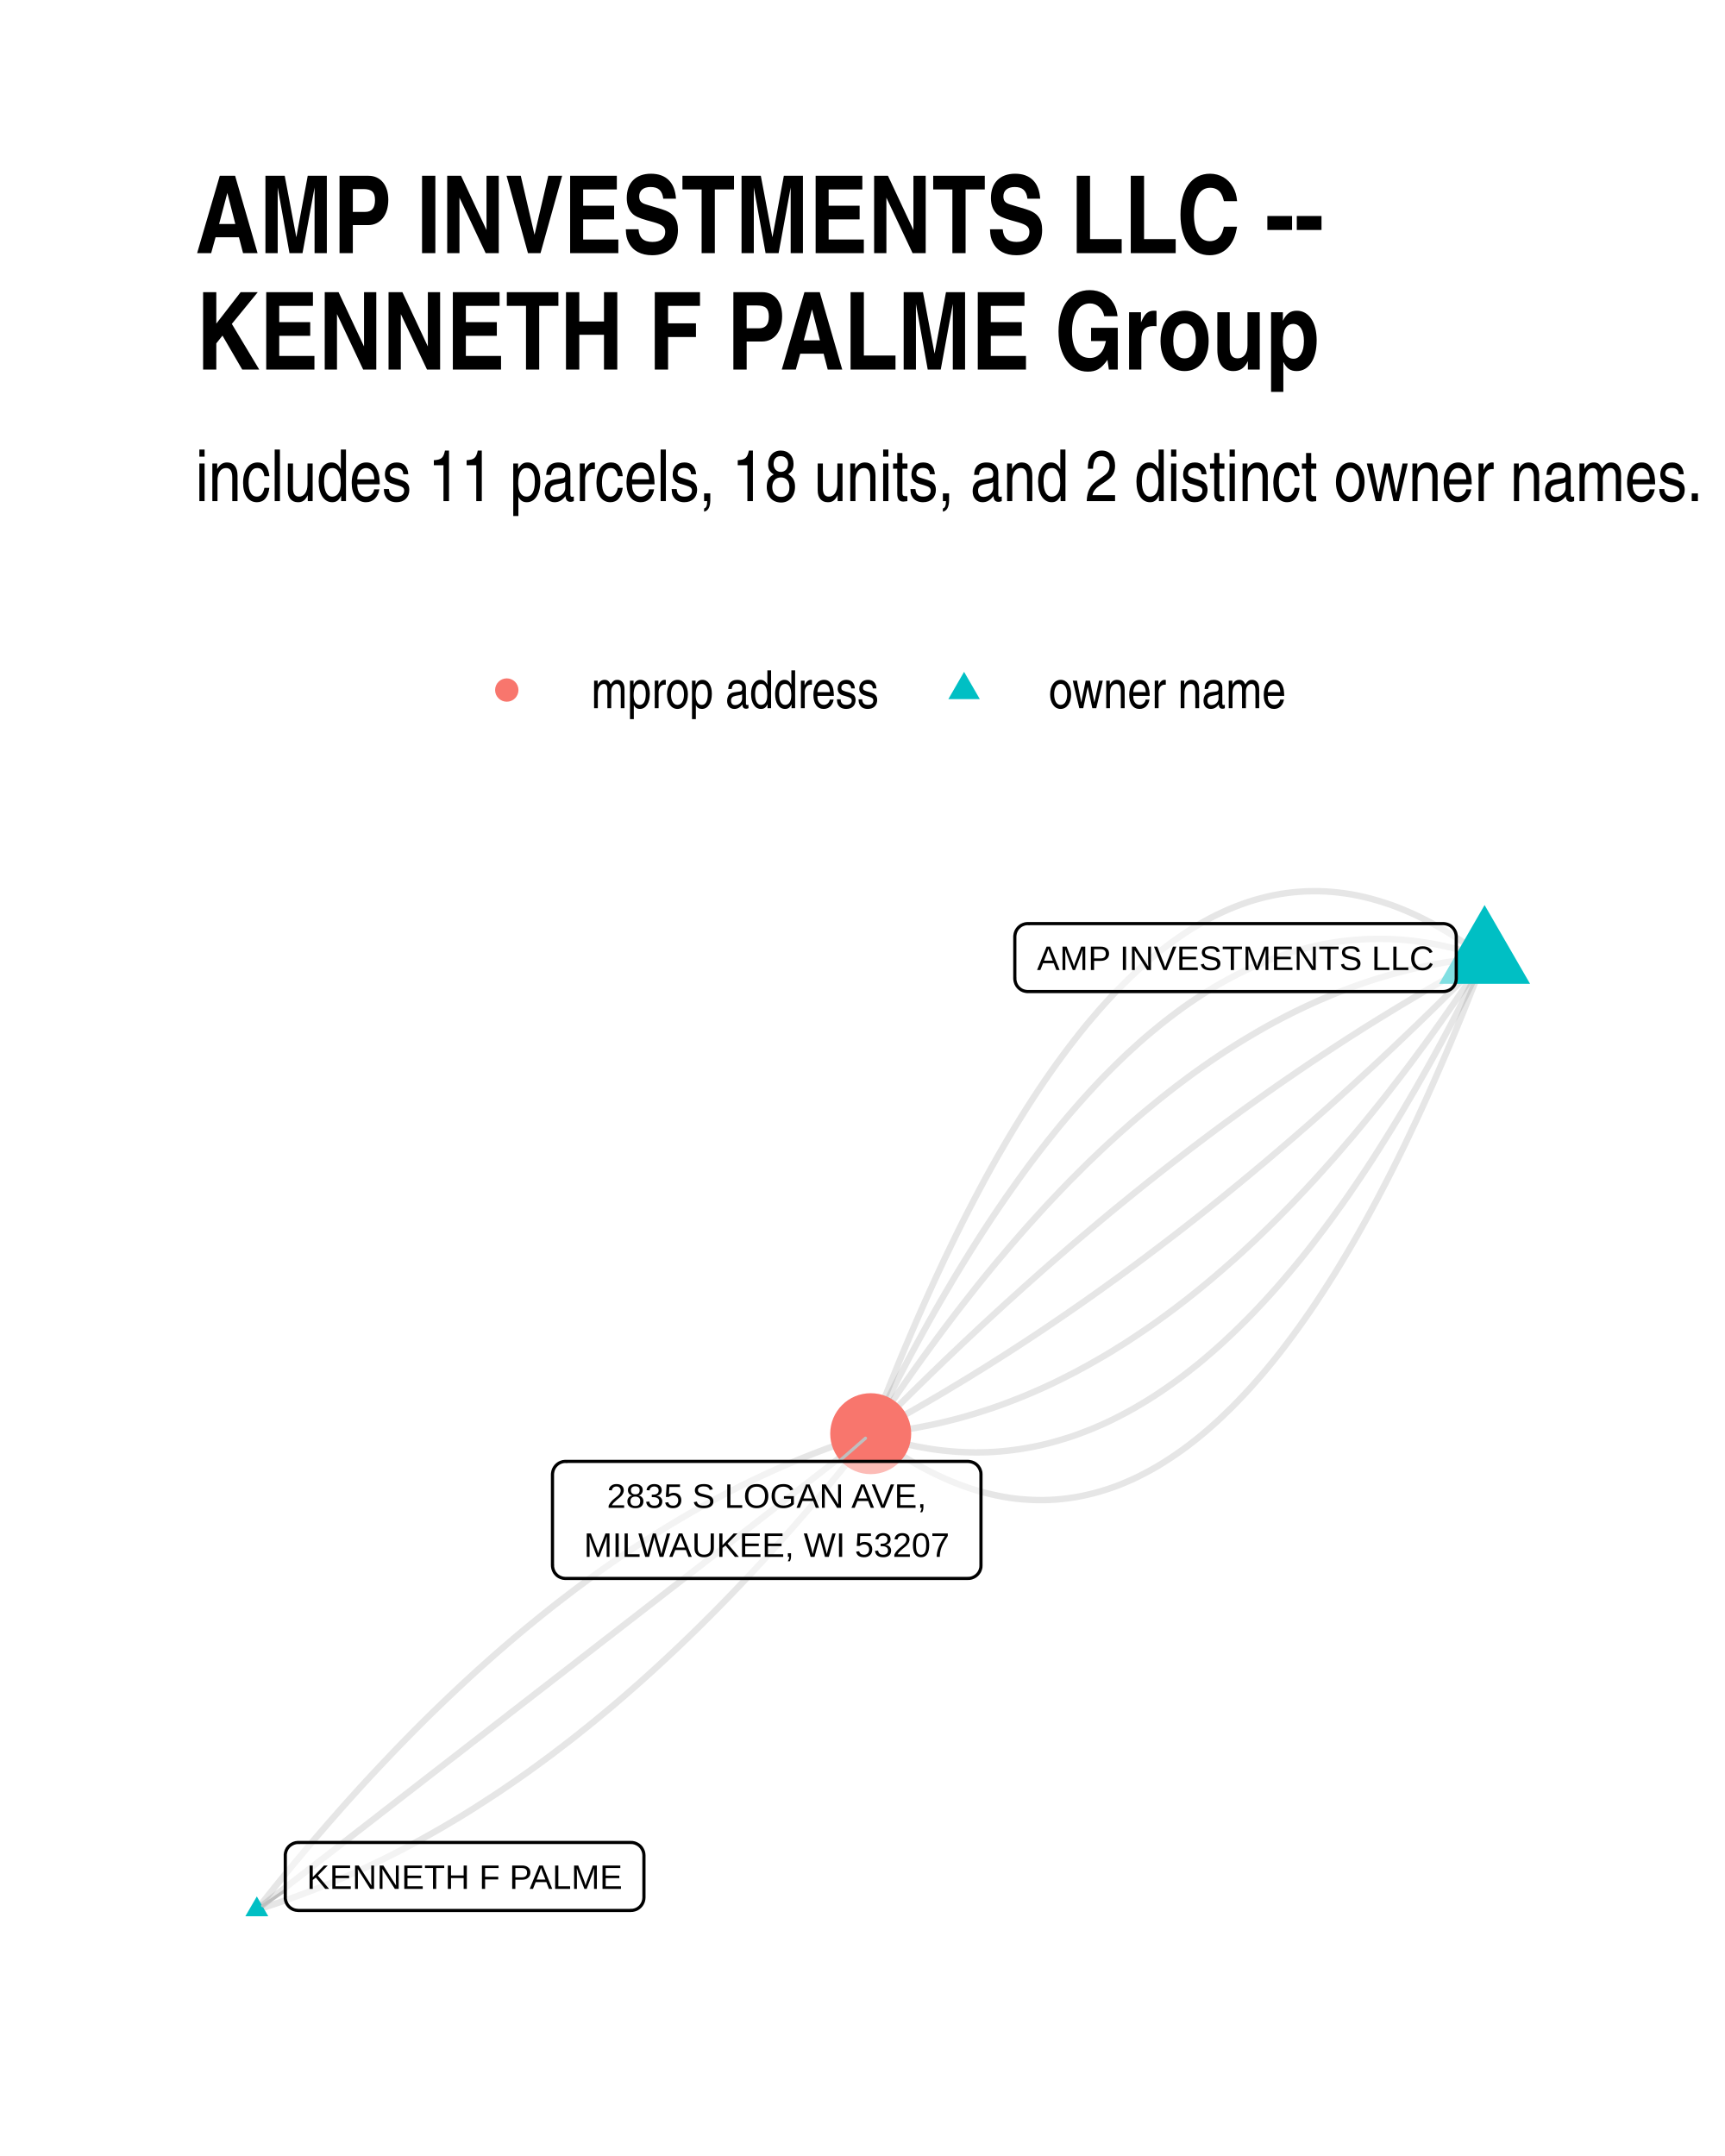
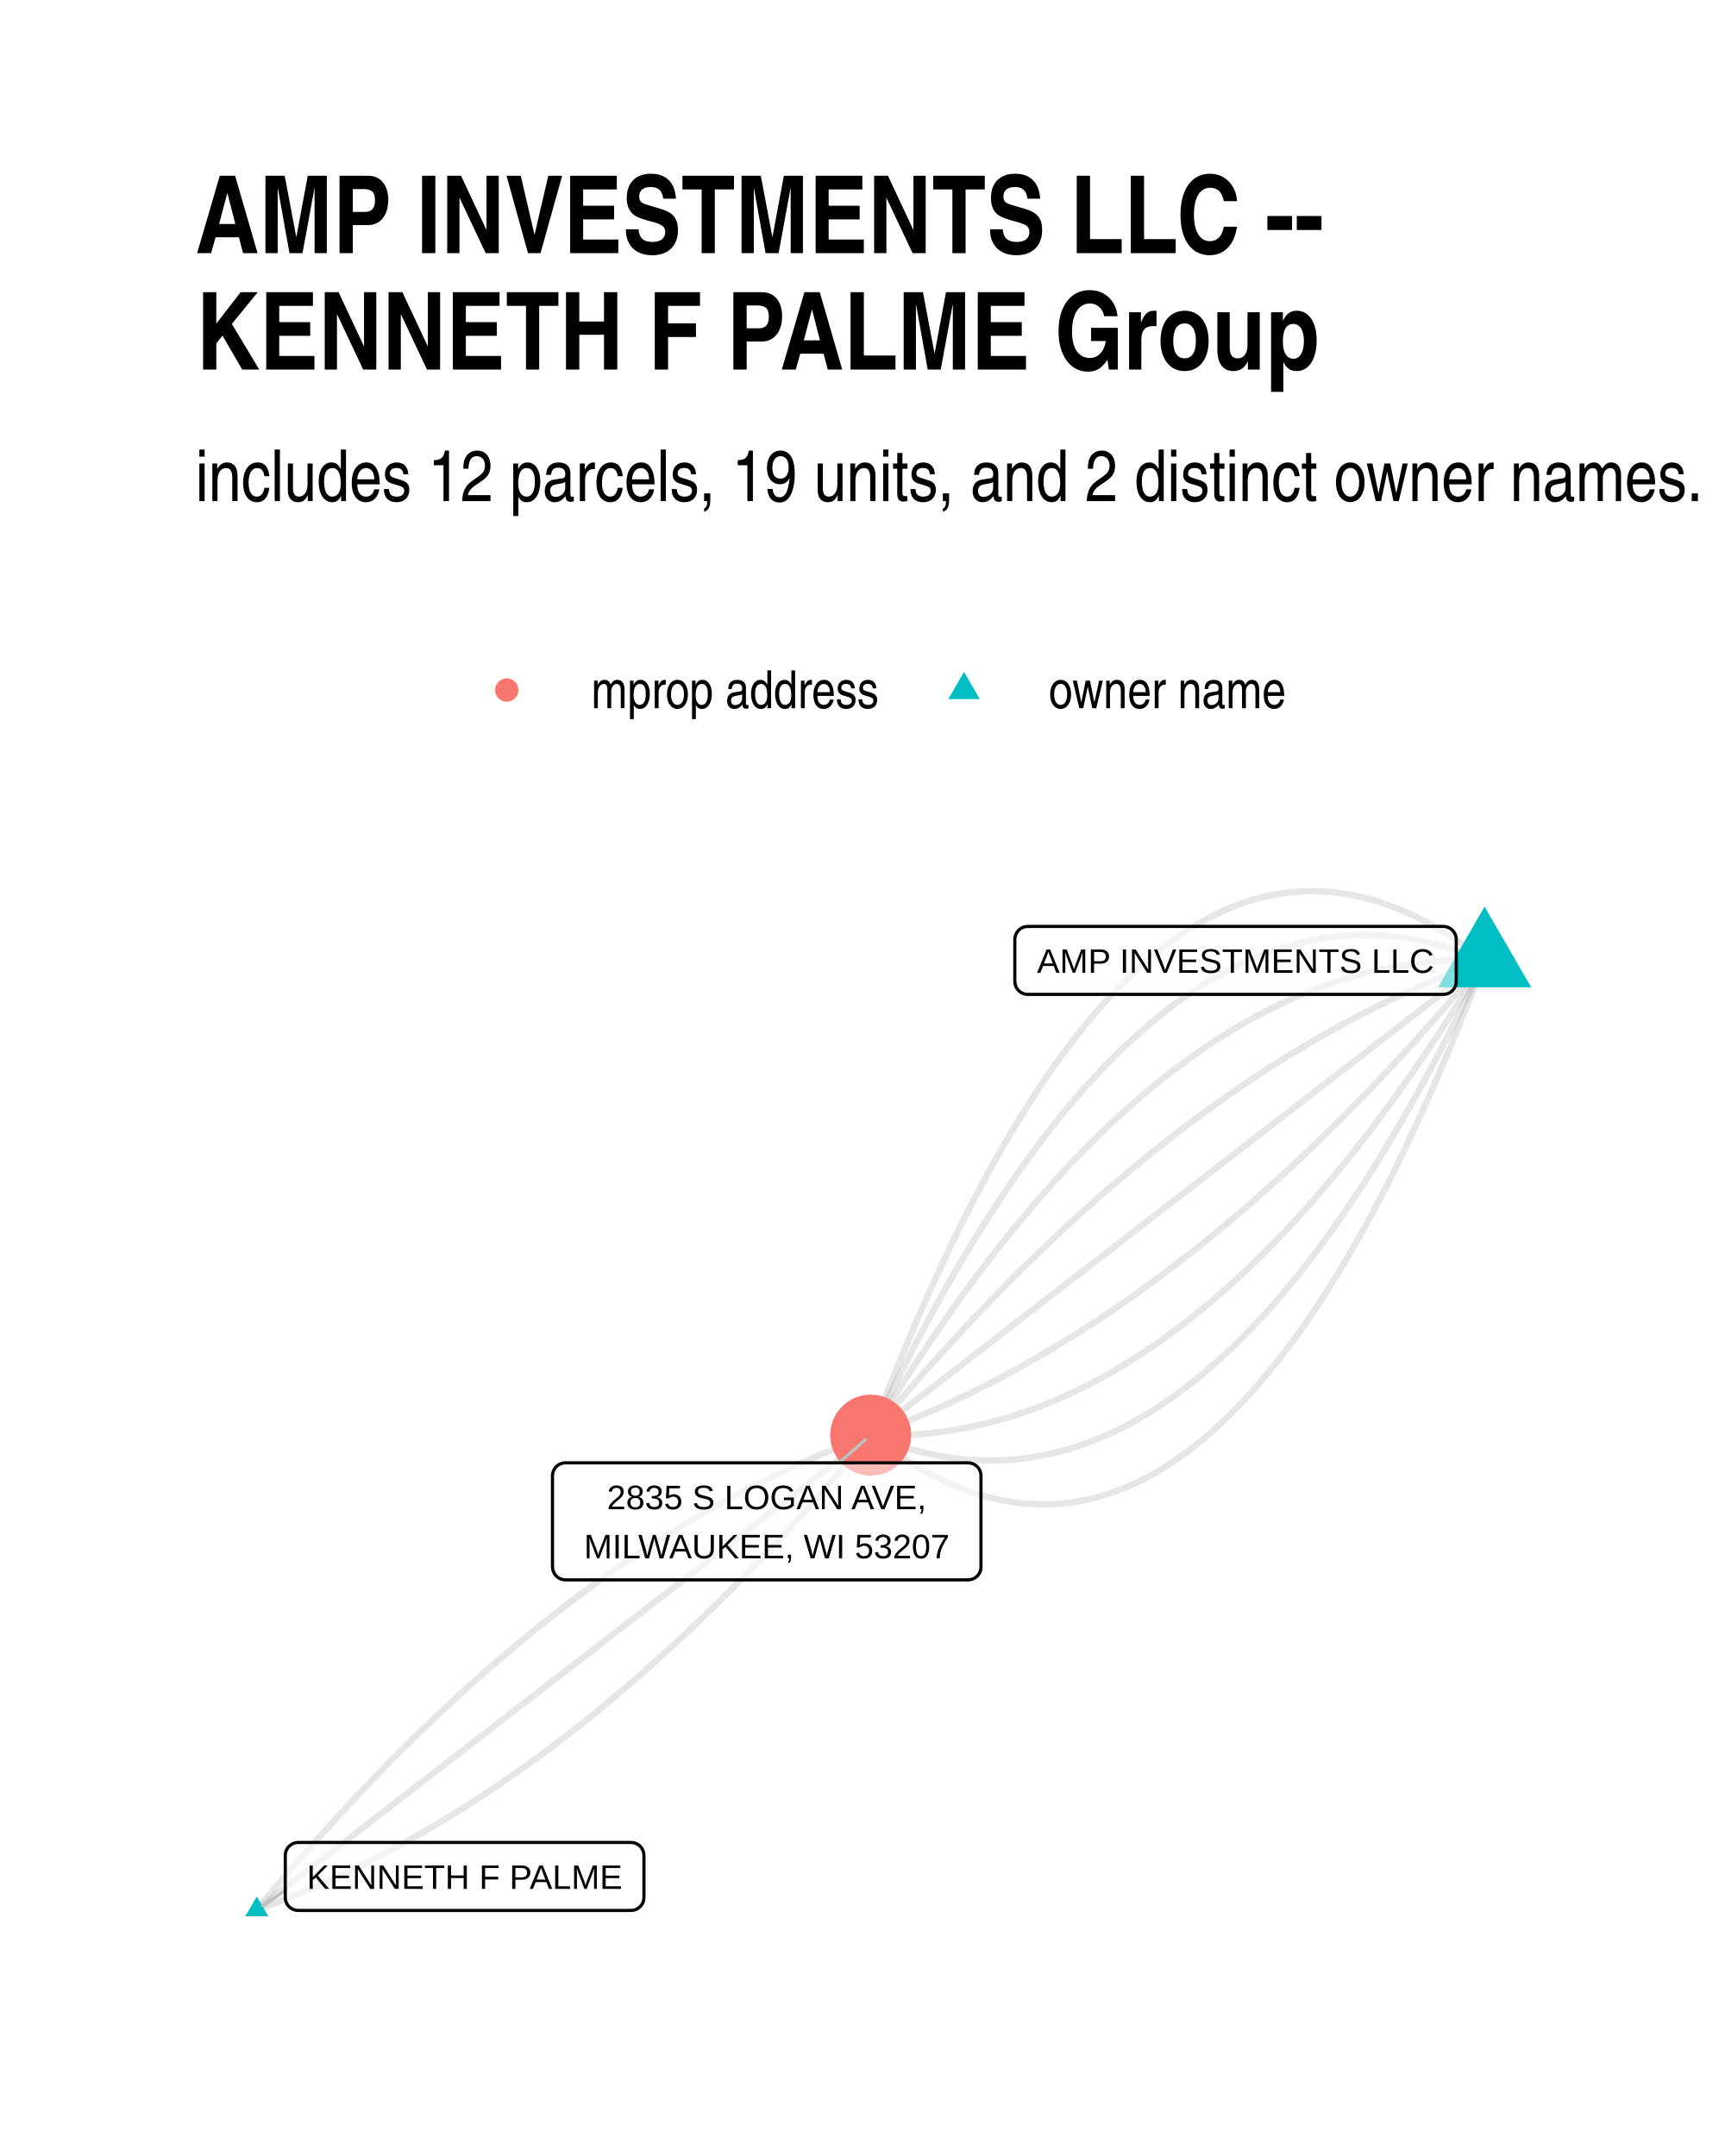
<svg xmlns="http://www.w3.org/2000/svg" width="384" height="480" class="svglite" viewBox="0 0 288 360">
  <defs>
    <style>.svglite line,.svglite polyline,.svglite polygon,.svglite path,.svglite circle{fill:none;stroke:#000000;stroke-linecap:round;stroke-linejoin:round;stroke-miterlimit:10.00}.svglite text{white-space:pre}</style>
  </defs>
  <rect width="100%" height="100%" style="stroke-linecap:round;stroke-linejoin:round;stroke-miterlimit:10.00;stroke:none;fill:#FFFFFF" />
  <defs>
    <clipPath id="cpMC4wMHwyODguMDB8MC4wMHwzNjAuMDA=">
      <path d="M0 0h288v360H0z" />
    </clipPath>
  </defs>
  <g clip-path="url(#cpMC4wMHwyODguMDB8MC4wMHwzNjAuMDA=)">
    <path d="M0 0h288v360H0z" style="stroke-width:1.07;stroke:none;fill:#FFFFFF" />
  </g>
  <defs>
    <clipPath id="cpMzIuNjN8MjU4LjExfDE0MC4zMHwzMjcuMzc=">
      <path d="M32.63 140.3h225.48v187.07H32.63z" />
    </clipPath>
  </defs>
  <g clip-path="url(#cpMzIuNjN8MjU4LjExfDE0MC4zMHwzMjcuMzc=)">
-     <path d="m247.86 159.89-1.13-.84-1.12-.82-1.13-.78-1.12-.74-1.13-.72-1.12-.68-1.11-.64-1.12-.61-1.12-.58-1.11-.55-1.11-.51-1.11-.47-1.1-.45-1.11-.41-1.1-.37-1.1-.34-1.1-.31-1.1-.28-1.09-.24-1.1-.21-1.09-.17-1.09-.14-1.08-.11-1.09-.07-1.08-.04h-1.08l-1.08.02-1.08.07-1.08.09-1.07.13-1.07.16-1.07.2-1.07.23-1.07.27-1.06.29-1.06.33-1.06.37-1.06.4-1.06.43-1.05.47-1.06.5-1.05.53-1.05.57-1.04.6-1.05.63-1.04.67-1.04.7-1.04.74-1.04.77-1.03.8-1.04.84-1.03.87-1.03.9-1.02.94-1.03.97-1.02 1.01-1.03 1.04-1.02 1.07-1.01 1.1-1.02 1.14-1.01 1.18-1.02 1.2-1.01 1.25-1 1.27-1.01 1.31-1 1.34-1.01 1.38-1 1.41-1 1.44-.99 1.47-1 1.52-.99 1.54-.99 1.58-.99 1.61-.99 1.64-.98 1.68-.99 1.71-.98 1.75-.98 1.78-.97 1.81-.98 1.85-.97 1.88-.98 1.92-.97 1.95-.96 1.98-.97 2.01-.96 2.05-.96 2.08-.96 2.12-.96 2.15-.96 2.19-.95 2.21-.96 2.26-.95 2.28-.94 2.32-.95 2.35-.95 2.39-.94 2.42-.94 2.45" style="stroke-width:1.07;stroke:#000000;stroke-opacity:0.10;stroke-linecap:butt" />
-     <path d="m247.86 159.89-1.1-.37-1.1-.35-1.1-.33-1.1-.31-1.1-.28-1.09-.25-1.1-.23-1.09-.21-1.09-.18-1.09-.16-1.09-.14-1.09-.11-1.09-.09-1.08-.06-1.08-.04-1.09-.01-1.08.01-1.08.03-1.07.06-1.08.08-1.08.1-1.07.13-1.07.15-1.07.18-1.07.2-1.07.23-1.07.25-1.06.27-1.07.3-1.06.32-1.06.35-1.06.37-1.06.39-1.06.42-1.05.44-1.06.47-1.05.49-1.05.51-1.05.54-1.05.56-1.05.59-1.05.61-1.04.63-1.05.66-1.04.69-1.04.7-1.04.73-1.04.76-1.03.78-1.04.8-1.03.83-1.03.85-1.04.87-1.03.9-1.02.93-1.03.94-1.03.98-1.02.99-1.02 1.02-1.03 1.04-1.02 1.07-1.01 1.09-1.02 1.12-1.02 1.14-1.01 1.16-1.02 1.19-1.01 1.21-1.01 1.24-1.01 1.26-1 1.28-1.01 1.31-1.01 1.33-1 1.36-1 1.38-1 1.41-1 1.42-1 1.46-1 1.47-.99 1.5-1 1.53-.99 1.55-.99 1.57-.99 1.6-.99 1.62-.99 1.64-.98 1.67-.99 1.7-.98 1.71-.98 1.74-.98 1.77-.98 1.79-.98 1.81-.97 1.84-.98 1.86-.97 1.89-.97 1.91-.97 1.93-.97 1.96-.97 1.98" style="stroke-width:1.07;stroke:#000000;stroke-opacity:0.10;stroke-linecap:butt" />
-     <path d="m247.86 159.89-1.07.1-1.08.11-1.07.12-1.08.14-1.07.16-1.07.16-1.07.19-1.07.19-1.07.21-1.07.23-1.07.24-1.06.25-1.07.27-1.06.29-1.07.29-1.06.32-1.06.32-1.06.34-1.07.36-1.06.37-1.05.38-1.06.4-1.06.42-1.06.42-1.05.45-1.06.45-1.05.47-1.06.49-1.05.5-1.05.51-1.05.53-1.05.54-1.05.56-1.05.57-1.05.59-1.04.6-1.05.62-1.05.63-1.04.64-1.04.66-1.05.67-1.04.69-1.04.7-1.04.72-1.04.73-1.04.74-1.03.76-1.04.78-1.04.79-1.03.8-1.04.82-1.03.83-1.03.85-1.04.86-1.03.87-1.03.89-1.03.91-1.03.91-1.02.94-1.03.94-1.03.97-1.02.97-1.03.99-1.02 1.01-1.02 1.02-1.03 1.03-1.02 1.05-1.02 1.06-1.02 1.08-1.02 1.09-1.01 1.11-1.02 1.12-1.02 1.13-1.01 1.15-1.02 1.17-1.01 1.17-1.01 1.2-1.02 1.2-1.01 1.23-1.01 1.23-1.01 1.25-1.01 1.27-1 1.28-1.01 1.29-1.01 1.31-1 1.32-1.01 1.34-1 1.35-1 1.37-1.01 1.38-1 1.39-1 1.41-1 1.43-1 1.43-1 1.46-.99 1.46-1 1.48-.99 1.5-1 1.51" style="stroke-width:1.07;stroke:#000000;stroke-opacity:0.10;stroke-linecap:butt" />
-     <path d="m247.86 159.89-1.05.57-1.04.57-1.05.58-1.05.58-1.05.59-1.05.59-1.04.6-1.05.6-1.05.6-1.04.61-1.05.62-1.04.62-1.05.62-1.04.63-1.05.64-1.04.64-1.05.64-1.04.65-1.05.65-1.04.66-1.04.67-1.05.66-1.04.68-1.04.68-1.04.68-1.05.69-1.04.69-1.04.69-1.04.71-1.04.7-1.04.72-1.04.71-1.04.72-1.04.73-1.04.73-1.04.74-1.04.74-1.04.74-1.04.75-1.03.76-1.04.76-1.04.76-1.04.77-1.03.77-1.04.78-1.04.79-1.03.78-1.04.8-1.03.8-1.04.8-1.03.81-1.04.81-1.03.82-1.04.82-1.03.83-1.03.83-1.04.84-1.03.84-1.03.84-1.04.85-1.03.86-1.03.86-1.03.87-1.03.87-1.03.87-1.04.88-1.03.89-1.03.89-1.03.89-1.03.9-1.03.9-1.02.91-1.03.92-1.03.91-1.03.93-1.03.93-1.03.93-1.02.94-1.03.94-1.03.95-1.03.95-1.02.96-1.03.96-1.02.96-1.03.98-1.02.97-1.03.98-1.02.99-1.03.99-1.02 1-1.03 1-1.02 1-1.02 1.01-1.03 1.02-1.02 1.01-1.02 1.03-1.03 1.03-1.02 1.03-1.02 1.04" style="stroke-width:1.07;stroke:#000000;stroke-opacity:0.10;stroke-linecap:butt" />
-     <path d="m247.86 159.89-1.02 1.04-1.02 1.04-1.02 1.03-1.03 1.02-1.02 1.02-1.02 1.01-1.03 1.01-1.02 1.01-1.02 1-1.03 1-1.02.99-1.03.98-1.02.98-1.03.98-1.02.97-1.03.97-1.02.96-1.03.96-1.03.95-1.03.95-1.02.94-1.03.94-1.03.93-1.03.93-1.02.92-1.03.92-1.03.91-1.03.91-1.03.91-1.03.89-1.03.9-1.03.89-1.03.88-1.03.88-1.03.88-1.03.87-1.04.86-1.03.87-1.03.85-1.03.85-1.04.85-1.03.84-1.03.84-1.04.83-1.03.83-1.03.82-1.04.82-1.03.81-1.04.81-1.03.8-1.04.8-1.04.79-1.03.79-1.04.78-1.03.78-1.04.78-1.04.77-1.04.76-1.03.76-1.04.75-1.04.75-1.04.75-1.04.74-1.04.74-1.04.73-1.04.72-1.04.72-1.04.72-1.04.71-1.04.71-1.04.7-1.04.7-1.04.69-1.04.69-1.05.68-1.04.68-1.04.67-1.04.67-1.05.66-1.04.66-1.04.66-1.05.64-1.04.65-1.05.64-1.04.63-1.05.63-1.04.63-1.05.62-1.04.61-1.05.61-1.05.61-1.04.6-1.05.6-1.05.59-1.05.58-1.04.58-1.05.58-1.05.57-1.05.57" style="stroke-width:1.07;stroke:#000000;stroke-opacity:0.10;stroke-linecap:butt" />
-     <path d="m247.86 159.89-.99 1.51-1 1.5-.99 1.48-1 1.47-1 1.45-1 1.44-1 1.42-1 1.41-1 1.4-1 1.38-1.01 1.36-1 1.36-1 1.33-1.01 1.33-1.01 1.3-1 1.3-1.01 1.28-1.01 1.26-1.01 1.25-1.01 1.24-1.01 1.22-1.01 1.21-1.02 1.19-1.01 1.18-1.01 1.16-1.02 1.15-1.02 1.14-1.01 1.12-1.02 1.1-1.02 1.1-1.02 1.07-1.02 1.07-1.02 1.04-1.02 1.04-1.03 1.02-1.02 1-1.02.99-1.03.98-1.03.96-1.02.95-1.03.93-1.03.92-1.03.9-1.03.89-1.03.88-1.03.86-1.04.85-1.03.83-1.03.82-1.04.8-1.03.79-1.04.77-1.04.76-1.04.75-1.04.73-1.04.71-1.04.7-1.04.69-1.04.68-1.05.65-1.04.65-1.05.63-1.04.61-1.05.6-1.05.59-1.05.57-1.04.56-1.06.54-1.05.53-1.05.52-1.05.5-1.05.48-1.06.47-1.05.46-1.06.44-1.06.43-1.05.41-1.06.4-1.06.39-1.06.37-1.06.35-1.06.34-1.07.33-1.06.31-1.06.3-1.07.28-1.06.27-1.07.26-1.07.24-1.07.22-1.07.21-1.07.2-1.07.18-1.07.17-1.07.15-1.07.14-1.08.13-1.07.11-1.08.09" style="stroke-width:1.07;stroke:#000000;stroke-opacity:0.10;stroke-linecap:butt" />
-     <path d="m247.86 159.89-.97 1.99-.96 1.95-.97 1.94-.98 1.91-.97 1.88-.97 1.86-.98 1.84-.98 1.82-.98 1.79-.98 1.76-.98 1.74-.98 1.72-.99 1.69-.98 1.67-.99 1.65-.99 1.62-.99 1.59-.99 1.58-.99 1.55-.99 1.52-1 1.5-1 1.48-.99 1.45-1 1.43-1.01 1.4-1 1.39-1 1.35-1.01 1.33-1 1.31-1.01 1.29-1.01 1.26-1.01 1.23-1.01 1.21-1.01 1.19-1.02 1.17-1.02 1.14-1.01 1.11-1.02 1.09-1.02 1.07-1.02 1.04-1.03 1.02-1.02 1-1.03.97-1.02.95-1.03.92-1.03.9-1.03.88-1.03.85-1.04.82-1.03.81-1.04.78-1.04.75-1.04.73-1.04.71-1.04.68-1.04.66-1.05.63-1.05.62-1.04.58-1.05.56-1.05.54-1.05.52-1.06.49-1.05.46-1.06.45-1.06.41-1.05.4-1.06.37-1.07.34-1.06.32-1.06.3-1.07.28-1.07.25-1.06.22-1.07.2-1.07.18-1.08.15-1.07.13-1.08.11-1.07.08-1.08.06-1.08.03-1.08.01-1.08-.02-1.09-.04-1.08-.06-1.09-.09-1.09-.11-1.08-.13-1.09-.16-1.1-.19-1.09-.2-1.09-.23-1.1-.26-1.1-.28-1.1-.3-1.1-.33-1.1-.35-1.1-.38" style="stroke-width:1.07;stroke:#000000;stroke-opacity:0.10;stroke-linecap:butt" />
-     <path d="m247.86 159.89-.94 2.46-.94 2.42-.95 2.38-.94 2.36-.95 2.31-.95 2.29-.95 2.25-.96 2.22-.95 2.18-.96 2.15-.96 2.12-.96 2.08-.97 2.05-.96 2.02-.97 1.98-.97 1.95-.97 1.91-.98 1.88-.97 1.85-.98 1.81-.98 1.78-.98 1.75-.98 1.71-.99 1.68-.99 1.65-.98 1.61-1 1.58-.99 1.54-.99 1.51-1 1.48-1 1.44-1 1.41-1 1.37-1.01 1.35-1 1.31-1.01 1.27-1.01 1.24-1.01 1.21-1.02 1.17-1.01 1.14-1.02 1.11-1.02 1.07-1.02 1.04-1.03 1-1.02.98-1.03.93-1.03.91-1.03.87-1.03.83-1.04.81-1.04.77-1.04.73-1.04.7-1.04.67-1.04.64-1.05.6-1.05.56-1.05.54-1.05.5-1.06.46-1.05.44-1.06.4-1.06.36-1.07.33-1.06.3-1.07.26-1.06.23-1.07.2-1.08.16-1.07.13-1.08.1-1.07.06-1.08.03-1.08-.01-1.09-.04-1.08-.07-1.09-.1-1.09-.14-1.09-.18-1.09-.21-1.1-.24-1.1-.27-1.1-.31-1.1-.34-1.1-.38-1.1-.41-1.11-.44-1.11-.48-1.11-.51-1.11-.54-1.12-.58-1.11-.61-1.12-.65-1.12-.68-1.12-.71-1.13-.75-1.12-.78-1.13-.81-1.13-.85" style="stroke-width:1.07;stroke:#000000;stroke-opacity:0.10;stroke-linecap:butt" />
-     <path d="m42.88 318.87 1.06-.33 1.06-.34 1.06-.35 1.06-.36 1.06-.37 1.06-.38 1.06-.39 1.06-.4 1.06-.41 1.05-.42 1.06-.42 1.06-.44 1.05-.45 1.06-.45 1.05-.47 1.06-.48 1.05-.48 1.05-.5 1.06-.5 1.05-.51 1.05-.53 1.05-.53 1.05-.54 1.05-.56 1.05-.56 1.05-.57 1.04-.58 1.05-.59 1.05-.6 1.05-.61 1.04-.62 1.05-.63 1.04-.64 1.05-.65 1.04-.66 1.04-.67 1.04-.68 1.05-.68 1.04-.7 1.04-.71 1.04-.71 1.04-.73 1.04-.73 1.04-.75 1.03-.75 1.04-.77 1.04-.77 1.03-.79 1.04-.79 1.04-.8 1.03-.81 1.03-.83 1.04-.83 1.03-.84 1.03-.85 1.04-.86 1.03-.87 1.03-.88 1.03-.89 1.03-.9 1.03-.91 1.03-.92 1.02-.92 1.03-.94 1.03-.95 1.03-.96 1.02-.96 1.03-.98 1.02-.98 1.03-1 1.02-1 1.02-1.02 1.03-1.02 1.02-1.04 1.02-1.04 1.02-1.05 1.02-1.07 1.02-1.07 1.02-1.08 1.02-1.09 1.02-1.1 1.01-1.11 1.02-1.12 1.02-1.13 1.01-1.14 1.02-1.15 1.01-1.16 1.02-1.17 1.01-1.18 1.02-1.19 1.01-1.19 1.01-1.21 1.01-1.22 1.01-1.22 1.01-1.24 1.01-1.24 1.01-1.26 1.01-1.26 1.01-1.28" style="stroke-width:1.07;stroke:#000000;stroke-opacity:0.10;stroke-linecap:butt" />
-     <path d="m42.88 318.87 1.03-.8 1.04-.81 1.03-.8 1.04-.8 1.03-.8 1.04-.81 1.03-.8 1.04-.8 1.03-.81 1.04-.8 1.04-.8 1.03-.8 1.04-.81 1.03-.8 1.04-.8 1.03-.81 1.04-.8 1.03-.8 1.04-.8 1.03-.81 1.04-.8 1.03-.8 1.04-.81 1.03-.8 1.04-.8 1.03-.8 1.04-.81 1.03-.8 1.04-.8 1.04-.81 1.03-.8 1.04-.8 1.03-.8 1.04-.81 1.03-.8 1.04-.8 1.03-.8 1.04-.81 1.03-.8 1.04-.8 1.03-.81 1.04-.8 1.03-.8 1.04-.8 1.03-.81 1.04-.8 1.04-.8 1.03-.81 1.04-.8 1.03-.8 1.04-.8 1.03-.81 1.04-.8 1.03-.8 1.04-.81 1.03-.8 1.04-.8 1.03-.8 1.04-.81 1.03-.8 1.04-.8 1.03-.8 1.04-.81 1.04-.8 1.03-.8 1.04-.81 1.03-.8 1.04-.8 1.03-.8 1.04-.81 1.03-.8 1.04-.8 1.03-.81 1.04-.8 1.03-.8 1.04-.8 1.03-.81 1.04-.8 1.03-.8 1.04-.81 1.04-.8 1.03-.8 1.04-.8 1.03-.81 1.04-.8 1.03-.8 1.04-.81 1.03-.8 1.04-.8 1.03-.8 1.04-.81 1.03-.8 1.04-.8 1.03-.8 1.04-.81 1.03-.8 1.04-.8 1.04-.81 1.03-.8" style="stroke-width:1.07;stroke:#000000;stroke-opacity:0.10;stroke-linecap:butt" />
-     <path d="m42.88 318.87 1.01-1.28 1-1.26 1.01-1.26 1.01-1.24 1.01-1.24 1.02-1.22 1.01-1.22 1.01-1.21 1.01-1.19 1.01-1.19 1.02-1.18 1.01-1.17 1.02-1.16 1.01-1.15 1.02-1.14 1.02-1.13 1.01-1.12 1.02-1.11 1.02-1.1 1.02-1.09 1.02-1.08 1.02-1.07 1.02-1.07 1.02-1.05 1.02-1.04 1.02-1.04 1.02-1.02 1.03-1.02 1.02-1 1.03-1 1.02-.98 1.03-.98 1.02-.96 1.03-.96 1.03-.95 1.02-.94 1.03-.92 1.03-.92 1.03-.91 1.03-.9 1.03-.89 1.03-.88 1.03-.87 1.03-.86 1.04-.85 1.03-.84 1.03-.83 1.04-.83 1.03-.81 1.04-.8 1.03-.79 1.04-.79 1.04-.77 1.03-.77 1.04-.75 1.04-.75 1.04-.73 1.04-.73 1.04-.71 1.04-.71 1.04-.7 1.04-.68 1.05-.68 1.04-.67 1.04-.66 1.05-.65 1.04-.64 1.05-.63 1.04-.62 1.05-.61 1.04-.6 1.05-.59 1.05-.58 1.05-.57 1.05-.56 1.05-.56 1.05-.54 1.05-.53 1.05-.53 1.05-.51 1.05-.5 1.06-.5 1.05-.48 1.05-.48 1.06-.47 1.05-.45 1.06-.45 1.06-.44 1.05-.42 1.06-.42 1.06-.41 1.06-.4 1.06-.39 1.05-.38 1.06-.37 1.07-.36 1.06-.35 1.06-.34 1.06-.33" style="stroke-width:1.07;stroke:#000000;stroke-opacity:0.10;stroke-linecap:butt" />
-     <path d="m247.86 151.12 7.6 13.16h-15.19zM42.88 316.66l1.91 3.31h-3.83z" style="stroke-width:0.71;stroke:none;fill:#00BFC4" />
-     <circle cx="145.37" cy="239.39" r="6.76" style="stroke-width:0.71;stroke:none;fill:#F8766D" />
-     <path d="m47.63 315.66-3.77 2.54m96.2-74.18 4.44-3.87" style="stroke-width:0.53;stroke:#BFBFBF" />
-     <path d="M171.59 165.57h69.38-.09l.35-.02.34-.07.32-.12.3-.17.27-.22.23-.26.19-.3.14-.32.08-.34.03-.34h0v-7.03h0l-.03-.35-.08-.33-.14-.32-.19-.3-.23-.26-.27-.22-.3-.17-.32-.12-.34-.07-.26-.02h-69.38l.27.02-.35-.02-.35.04-.33.1-.32.15-.28.2-.25.24-.21.28-.16.3-.11.33-.06.35-.01.17v7.03l.01-.18v.35l.06.34.11.33.16.31.21.28.25.24.28.2.32.15.33.09.35.05z" style="stroke-width:0.53;fill:#FFFFFF;fill-opacity:0.50" />
-     <text x="206.28" y="161.97" lengthAdjust="spacingAndGlyphs" style="font-size:5.69px;font-family:&quot;Liberation Sans&quot;" text-anchor="middle" textLength="66.49">AMP INVESTMENTS LLC</text>
+     <path d="m247.86 160.37-1.13-.87-1.13-.84-1.13-.8-1.12-.77-1.12-.74-1.13-.7-1.11-.66-1.12-.64-1.12-.59-1.11-.57-1.11-.53-1.11-.49-1.11-.47-1.11-.42-1.1-.4-1.1-.36-1.1-.32-1.1-.29-1.1-.26-1.09-.22-1.09-.19-1.09-.16-1.09-.12-1.09-.08-1.08-.06-1.08-.01-1.08.01-1.08.05-1.08.09-1.07.11-1.08.16-1.07.18-1.06.22-1.07.26-1.07.29-1.06.32-1.06.36-1.06.39-1.05.42-1.06.46-1.05.5-1.05.52-1.05.57-1.05.59-1.04.63-1.05.67-1.04.69-1.04.74-1.03.76-1.04.8-1.03.84-1.03.87-1.03.9-1.03.94-1.03.97-1.02 1-1.02 1.04-1.02 1.08-1.02 1.11-1.02 1.14-1.01 1.17-1.01 1.21-1.01 1.25-1.01 1.28-1 1.31-1.01 1.34-1 1.38-1 1.42-1 1.45-.99 1.48-1 1.52-.99 1.55-.99 1.58-.99 1.62-.99 1.66-.98 1.69-.98 1.72-.98 1.75-.98 1.79-.98 1.83-.97 1.86-.97 1.89-.98 1.92-.96 1.96-.97 2-.97 2.03-.96 2.06-.96 2.1-.96 2.13-.96 2.16-.95 2.2-.95 2.24-.95 2.27-.95 2.3-.95 2.33-.95 2.37-.94 2.41-.94 2.44-.94 2.47" style="stroke-width:1.07;stroke:#000000;stroke-opacity:0.10;stroke-linecap:butt" />
+     <path d="m247.86 160.37-1.1-.46-1.11-.42-1.1-.41-1.11-.37-1.1-.35-1.1-.33-1.1-.3-1.09-.27-1.1-.25-1.09-.22-1.1-.2-1.09-.17-1.09-.15-1.09-.12-1.08-.09-1.09-.07-1.08-.05-1.08-.02-1.08.01-1.08.03-1.08.06-1.08.09-1.07.11-1.08.13-1.07.16-1.07.19-1.07.21-1.07.24-1.06.26-1.07.29-1.06.32-1.06.34-1.06.36-1.06.39-1.06.42-1.05.44-1.06.47-1.05.49-1.05.52-1.05.55-1.05.57-1.05.59-1.04.63-1.05.64-1.04.68-1.04.69-1.04.73-1.04.75-1.04.77-1.03.8-1.03.83-1.04.85-1.03.88-1.03.9-1.02.93-1.03.95-1.03.98-1.02 1.01-1.02 1.03-1.02 1.06-1.02 1.08-1.02 1.11-1.02 1.13-1.01 1.16-1.01 1.18-1.02 1.21-1.01 1.24-1 1.26-1.01 1.29-1.01 1.31-1 1.34-1 1.36-1.01 1.39-1 1.41-.99 1.44-1 1.47-1 1.49-.99 1.52-.99 1.54-1 1.57-.99 1.59-.98 1.62-.99 1.65-.99 1.67-.98 1.69-.98 1.73-.98 1.74-.98 1.78-.98 1.79-.98 1.83-.97 1.85-.98 1.87-.97 1.9-.97 1.93-.97 1.95-.97 1.98-.96 2-.97 2.03-.96 2.06" style="stroke-width:1.07;stroke:#000000;stroke-opacity:0.10;stroke-linecap:butt" />
+     <path d="m247.86 160.37-1.08-.04-1.08-.02h-1.08l-1.08.02-1.08.03-1.08.05-1.08.07-1.08.08-1.07.1-1.08.12-1.07.14-1.07.15-1.07.17-1.07.19-1.07.2-1.07.22-1.07.24-1.07.25-1.06.27-1.07.29-1.06.31-1.06.32-1.06.34-1.07.36-1.05.37-1.06.39-1.06.41-1.06.43-1.05.44-1.06.46-1.05.48-1.06.49-1.05.51-1.05.53-1.05.54-1.05.56-1.05.58-1.04.6-1.05.61-1.04.63-1.05.65-1.04.66-1.04.68-1.04.7-1.04.72-1.04.73-1.04.75-1.04.77-1.04.78-1.03.8-1.03.82-1.04.83-1.03.86-1.03.86-1.03.89-1.03.9-1.03.92-1.03.94-1.02.95-1.03.98-1.02.98-1.03 1.01-1.02 1.02-1.02 1.04-1.02 1.06-1.02 1.07-1.02 1.09-1.02 1.11-1.01 1.12-1.02 1.15-1.02 1.15-1.01 1.18-1.01 1.19-1.01 1.21-1.01 1.23-1.01 1.24-1.01 1.27-1.01 1.27-1.01 1.3-1 1.31-1.01 1.33-1 1.35-1.01 1.36-1 1.38-1 1.4-1 1.41-1 1.44-1 1.44-.99 1.47-1 1.48-.99 1.5-1 1.52-.99 1.53-.99 1.56-.99 1.56-.99 1.59-.99 1.6-.99 1.62-.99 1.64" style="stroke-width:1.07;stroke:#000000;stroke-opacity:0.10;stroke-linecap:butt" />
+     <path d="m247.86 160.37-1.06.38-1.06.39-1.05.4-1.06.41-1.06.42-1.06.42-1.05.43-1.06.45-1.05.45-1.06.46-1.05.47-1.06.47-1.05.49-1.05.49-1.05.5-1.06.51-1.05.52-1.05.53-1.05.54-1.05.54-1.05.55-1.05.57-1.05.57-1.04.58-1.05.58-1.05.6-1.05.6-1.04.62-1.05.62-1.04.63-1.05.64-1.04.64-1.04.66-1.05.66-1.04.68-1.04.68-1.04.69-1.05.69-1.04.71-1.04.72-1.04.72-1.03.73-1.04.74-1.04.75-1.04.76-1.04.77-1.03.77-1.04.79-1.04.79-1.03.8-1.04.81-1.03.82-1.03.82-1.04.84-1.03.84-1.03.85-1.03.86-1.04.87-1.03.88-1.03.88-1.03.9-1.03.9-1.02.91-1.03.92-1.03.93-1.03.94-1.03.94-1.02.96-1.03.96-1.02.97-1.03.98-1.02.99-1.03 1-1.02 1-1.02 1.02-1.03 1.02-1.02 1.03-1.02 1.04-1.02 1.05-1.02 1.05-1.02 1.07-1.02 1.07-1.02 1.08-1.02 1.09-1.02 1.1-1.01 1.11-1.02 1.12-1.02 1.12-1.01 1.14-1.02 1.14-1.02 1.15-1.01 1.16-1.01 1.16-1.02 1.18-1.01 1.18-1.01 1.2-1.02 1.2-1.01 1.21-1.01 1.22" style="stroke-width:1.07;stroke:#000000;stroke-opacity:0.10;stroke-linecap:butt" />
+     <path d="m247.86 160.37-1.03.8-1.04.8-1.03.8-1.04.8-1.03.8-1.04.8-1.03.8-1.04.8-1.03.8-1.04.8-1.04.8-1.03.8-1.04.8-1.03.81-1.04.8-1.03.8-1.04.8-1.03.8-1.04.8-1.03.8-1.04.8-1.03.8-1.04.8-1.03.8-1.04.8-1.03.8-1.04.8-1.03.8-1.04.8-1.04.81-1.03.8-1.04.8-1.03.8-1.04.8-1.03.8-1.04.8-1.03.8-1.04.8-1.03.8-1.04.8-1.03.8-1.04.8-1.03.8-1.04.8-1.03.8-1.04.81-1.04.8-1.03.8-1.04.8-1.03.8-1.04.8-1.03.8-1.04.8-1.03.8-1.04.8-1.03.8-1.04.8-1.03.8-1.04.8-1.03.8-1.04.8-1.03.8-1.04.81-1.03.8-1.04.8-1.04.8-1.03.8-1.04.8-1.03.8-1.04.8-1.03.8-1.04.8-1.03.8-1.04.8-1.03.8-1.04.8-1.03.8-1.04.8-1.03.81-1.04.8-1.03.8-1.04.8-1.04.8-1.03.8-1.04.8-1.03.8-1.04.8-1.03.8-1.04.8-1.03.8-1.04.8-1.03.8-1.04.8-1.03.8-1.04.81-1.03.8-1.04.8-1.03.8-1.04.8" style="stroke-width:1.07;stroke:#000000;stroke-opacity:0.10;stroke-linecap:butt" />
+     <path d="m247.86 160.37-1.01 1.22-1.01 1.21-1.01 1.2-1.02 1.19-1.01 1.18-1.01 1.18-1.02 1.17-1.01 1.16-1.02 1.15-1.01 1.14-1.02 1.13-1.01 1.13-1.02 1.11-1.02 1.11-1.02 1.1-1.02 1.09-1.02 1.08-1.02 1.08-1.02 1.06-1.02 1.06-1.02 1.05-1.02 1.03-1.02 1.04-1.02 1.02-1.03 1.01-1.02 1.01-1.02.99-1.03.99-1.02.98-1.03.97-1.02.97-1.03.95-1.03.95-1.03.93-1.02.93-1.03.92-1.03.91-1.03.91-1.03.89-1.03.89-1.03.87-1.03.87-1.03.86-1.04.85-1.03.85-1.03.83-1.04.83-1.03.82-1.04.81-1.03.8-1.04.79-1.03.78-1.04.78-1.04.76-1.03.76-1.04.75-1.04.74-1.04.73-1.04.73-1.04.71-1.04.71-1.04.7-1.04.69-1.05.68-1.04.67-1.04.67-1.05.65-1.04.65-1.04.64-1.05.63-1.05.62-1.04.61-1.05.61-1.04.59-1.05.59-1.05.58-1.05.57-1.05.56-1.05.55-1.05.55-1.05.53-1.05.53-1.05.52-1.05.51-1.05.5-1.06.5-1.05.48-1.05.48-1.06.47-1.05.46-1.06.45-1.05.44-1.06.43-1.06.43-1.06.42-1.05.4-1.06.4-1.06.39-1.06.39" style="stroke-width:1.07;stroke:#000000;stroke-opacity:0.10;stroke-linecap:butt" />
+     <path d="m247.86 160.37-.98 1.63-.99 1.62-.99 1.61-.99 1.58-.99 1.57-1 1.55-.99 1.53-.99 1.52-1 1.5-.99 1.48-1 1.47-1 1.45-1 1.43-1 1.42-1 1.39-1 1.38-1 1.37-1.01 1.34-1 1.33-1.01 1.32-1.01 1.29-1 1.28-1.01 1.26-1.01 1.24-1.01 1.23-1.02 1.21-1.01 1.19-1.01 1.18-1.02 1.16-1.01 1.14-1.02 1.13-1.02 1.1-1.01 1.09-1.02 1.08-1.03 1.05-1.02 1.04-1.02 1.03-1.02 1-1.03.99-1.02.97-1.03.95-1.03.94-1.03.92-1.02.9-1.03.89-1.04.87-1.03.85-1.03.84-1.04.81-1.03.8-1.04.79-1.03.76-1.04.75-1.04.74-1.04.71-1.04.7-1.05.68-1.04.66-1.04.65-1.05.63-1.04.62-1.05.59-1.05.58-1.05.56-1.05.55-1.05.52-1.05.51-1.05.5-1.06.47-1.05.46-1.06.45-1.06.42-1.05.41-1.06.39-1.06.38-1.06.35-1.06.34-1.07.33-1.06.3-1.07.29-1.06.27-1.07.26-1.06.23-1.07.23-1.07.2-1.07.19-1.08.16-1.07.16-1.07.13-1.08.12-1.07.1-1.08.09-1.07.06-1.08.05-1.08.04-1.08.01h-1.08l-1.09-.02-1.08-.03" style="stroke-width:1.07;stroke:#000000;stroke-opacity:0.10;stroke-linecap:butt" />
+     <path d="m247.86 160.37-.96 2.05-.97 2.03-.96 2-.97 1.98-.97 1.95-.97 1.93-.97 1.9-.97 1.88-.98 1.85-.98 1.82-.97 1.8-.98 1.77-.98 1.75-.99 1.72-.98 1.7-.99 1.67-.98 1.64-.99 1.62-.99 1.6-.99 1.56-.99 1.55-1 1.51-.99 1.49-1 1.47-1 1.44-1 1.42-1 1.38-1 1.37-1.01 1.34-1.01 1.31-1 1.29-1.01 1.26-1.01 1.23-1.01 1.21-1.02 1.19-1.01 1.16-1.02 1.13-1.02 1.11-1.01 1.08-1.02 1.05-1.03 1.04-1.02 1-1.03.98-1.02.95-1.03.93-1.03.91-1.03.87-1.03.86-1.04.82-1.03.8-1.04.78-1.04.75-1.04.72-1.04.7-1.04.67-1.04.65-1.05.62-1.05.6-1.05.57-1.05.54-1.05.52-1.05.49-1.05.47-1.06.44-1.06.42-1.06.39-1.06.37-1.06.34-1.06.31-1.07.29-1.06.26-1.07.24-1.07.21-1.07.19-1.07.16-1.07.14-1.08.11-1.08.08-1.07.06-1.08.03-1.08.01-1.09-.02-1.08-.04-1.09-.07-1.08-.1-1.09-.12-1.09-.14-1.09-.17-1.09-.2-1.1-.23-1.09-.24-1.1-.28-1.1-.3-1.1-.32-1.1-.35-1.1-.38-1.11-.4-1.1-.43-1.11-.45" style="stroke-width:1.07;stroke:#000000;stroke-opacity:0.10;stroke-linecap:butt" />
+     <path d="m42.88 318.87 1.06-.38 1.05-.39 1.06-.4 1.06-.41 1.06-.42 1.06-.42 1.05-.44 1.06-.44 1.05-.45 1.06-.46 1.05-.47 1.06-.47 1.05-.49 1.05-.49 1.05-.5 1.06-.51 1.05-.52 1.05-.53 1.05-.54 1.05-.54 1.05-.55 1.05-.57 1.05-.57 1.04-.57 1.05-.59 1.05-.6 1.05-.6 1.04-.61 1.05-.63 1.04-.63 1.05-.63 1.04-.65 1.04-.66 1.05-.66 1.04-.67 1.04-.68 1.04-.69 1.05-.7 1.04-.71 1.04-.71 1.04-.73 1.03-.73 1.04-.74 1.04-.75 1.04-.76 1.04-.76 1.03-.78 1.04-.78 1.04-.79 1.03-.8 1.04-.81 1.03-.82 1.03-.83 1.04-.83 1.03-.84 1.03-.86 1.03-.86 1.04-.86 1.03-.88 1.03-.89 1.03-.89 1.03-.9 1.03-.92 1.02-.91 1.03-.93 1.03-.94 1.03-.95 1.02-.95 1.03-.96 1.02-.97 1.03-.98 1.02-.99 1.03-1 1.02-1 1.02-1.02 1.03-1.02 1.02-1.03 1.02-1.04 1.02-1.05 1.02-1.05 1.02-1.07 1.02-1.07 1.02-1.08 1.02-1.09 1.02-1.1 1.02-1.11 1.01-1.12 1.02-1.12 1.02-1.13 1.01-1.14 1.02-1.15 1.01-1.16 1.02-1.17 1.01-1.18 1.01-1.18 1.02-1.19 1.01-1.2 1.01-1.21 1.01-1.22" style="stroke-width:1.07;stroke:#000000;stroke-opacity:0.10;stroke-linecap:butt" />
+     <path d="m42.88 318.87 1.03-.8 1.04-.8 1.03-.8 1.04-.8 1.03-.8 1.04-.8 1.03-.8 1.04-.8 1.03-.8 1.04-.81 1.04-.8 1.03-.8 1.04-.8 1.03-.8 1.04-.8 1.03-.8 1.04-.8 1.03-.8 1.04-.8 1.03-.8 1.04-.8 1.03-.8 1.04-.8 1.03-.8 1.04-.8 1.03-.8 1.04-.8 1.03-.8 1.04-.8 1.04-.8 1.03-.8 1.04-.8 1.03-.8 1.04-.81 1.03-.8 1.04-.8 1.03-.8 1.04-.8 1.03-.8 1.04-.8 1.03-.8 1.04-.8 1.03-.8 1.04-.8 1.03-.8 1.04-.8 1.04-.8 1.03-.8 1.04-.8 1.03-.8 1.04-.8 1.03-.8 1.04-.8 1.03-.8 1.04-.8 1.03-.8 1.04-.8 1.03-.81 1.04-.8 1.03-.8 1.04-.8 1.03-.8 1.04-.8 1.04-.8 1.03-.8 1.04-.8 1.03-.8 1.04-.8 1.03-.8 1.04-.8 1.03-.8 1.04-.8 1.03-.8 1.04-.8 1.03-.8 1.04-.8 1.03-.8 1.04-.8 1.03-.8 1.04-.8 1.04-.8 1.03-.81 1.04-.8 1.03-.8 1.04-.8 1.03-.8 1.04-.8 1.03-.8 1.04-.8 1.03-.8 1.04-.8 1.03-.8 1.04-.8 1.03-.8 1.04-.8 1.03-.8 1.04-.8 1.04-.8 1.03-.8" style="stroke-width:1.07;stroke:#000000;stroke-opacity:0.10;stroke-linecap:butt" />
+     <path d="m42.88 318.87 1.01-1.22 1.01-1.21 1.01-1.2 1.02-1.19 1.01-1.19 1.01-1.17 1.02-1.17 1.01-1.16 1.02-1.15 1.01-1.14 1.02-1.13 1.01-1.13 1.02-1.11 1.02-1.11 1.02-1.1 1.02-1.09 1.02-1.08 1.02-1.08 1.02-1.06 1.02-1.06 1.02-1.05 1.02-1.03 1.02-1.04 1.02-1.02 1.03-1.01 1.02-1.01 1.02-.99 1.03-.99 1.02-.98 1.03-.97 1.02-.96 1.03-.96 1.03-.94 1.03-.94 1.02-.93 1.03-.92 1.03-.91 1.03-.9 1.03-.9 1.03-.88 1.03-.88 1.03-.87 1.03-.86 1.04-.85 1.03-.84 1.03-.84 1.04-.82 1.03-.82 1.04-.81 1.03-.8 1.04-.79 1.03-.79 1.04-.77 1.04-.77 1.04-.75 1.03-.75 1.04-.74 1.04-.74 1.04-.72 1.04-.72 1.04-.7 1.04-.7 1.04-.69 1.05-.68 1.04-.67 1.04-.67 1.05-.65 1.04-.65 1.05-.64 1.04-.63 1.05-.62 1.04-.61 1.05-.61 1.05-.59 1.04-.59 1.05-.58 1.05-.57 1.05-.56 1.05-.55 1.05-.55 1.05-.53 1.05-.53 1.05-.52 1.05-.51 1.06-.5 1.05-.49 1.05-.49 1.06-.48 1.05-.46 1.05-.46 1.06-.45 1.06-.45 1.05-.43 1.06-.42 1.06-.42 1.05-.41 1.06-.4 1.06-.39 1.06-.38" style="stroke-width:1.07;stroke:#000000;stroke-opacity:0.10;stroke-linecap:butt" />
+     <path d="m247.86 160.37-.94 2.47-.94 2.44-.94 2.4-.95 2.37-.94 2.34-.95 2.3-.95 2.27-.96 2.23-.95 2.2-.96 2.17-.96 2.13-.96 2.09-.96 2.07-.97 2.03-.96 1.99-.97 1.96-.97 1.93-.97 1.89-.98 1.86-.98 1.82-.97 1.79-.98 1.76-.99 1.72-.98 1.69-.99 1.65-.99 1.62-.99 1.59-.99 1.55-.99 1.51-1 1.49-1 1.45-1 1.41-1 1.38-1 1.35-1.01 1.31-1.01 1.28-1.01 1.24-1.01 1.21-1.01 1.18-1.02 1.14-1.01 1.11-1.02 1.07-1.03 1.04-1.02 1.01-1.03.97-1.02.93-1.03.91-1.03.87-1.04.83-1.03.8-1.04.77-1.04.73-1.04.7-1.04.66-1.05.63-1.04.6-1.05.56-1.05.53-1.06.49-1.05.46-1.06.43-1.06.39-1.06.35-1.06.33-1.07.29-1.06.25-1.07.22-1.07.19-1.07.15-1.08.12-1.08.08-1.07.05-1.08.02-1.09-.02-1.08-.05-1.09-.09-1.08-.12-1.09-.15-1.1-.19-1.09-.23-1.1-.25-1.09-.29-1.1-.33-1.11-.36-1.1-.39-1.11-.43-1.1-.46-1.11-.5-1.12-.53-1.11-.56-1.11-.6-1.12-.63-1.12-.67-1.12-.7-1.13-.73-1.12-.77-1.13-.8-1.13-.84-1.13-.87" style="stroke-width:1.07;stroke:#000000;stroke-opacity:0.10;stroke-linecap:butt" />
+     <path d="m247.86 151.38 7.78 13.48h-15.56zM42.88 316.66l1.91 3.31h-3.83z" style="stroke-width:0.71;stroke:none;fill:#00BFC4" />
+     <circle cx="145.37" cy="239.63" r="6.76" style="stroke-width:0.71;stroke:none;fill:#F8766D" />
+     <path d="m47.63 315.66-3.77 2.54m96.2-73.94 4.44-3.87" style="stroke-width:0.53;stroke:#BFBFBF" />
+     <path d="M171.59 166.04h69.38-.09l.35-.02.34-.06.32-.13.3-.17.27-.22.23-.26.19-.3.14-.32.08-.33.03-.35h0v-7.03h0l-.03-.34-.08-.34-.14-.32-.19-.29-.23-.26-.27-.22-.3-.18-.32-.12-.34-.07-.26-.02h-69.38l.27.02-.35-.01-.35.04-.33.09-.32.15-.28.2-.25.24-.21.28-.16.31-.11.33-.06.34-.01.17v7.03l.01-.17v.34l.06.35.11.33.16.31.21.27.25.24.28.2.32.15.33.1.35.04z" style="stroke-width:0.53;fill:#FFFFFF;fill-opacity:0.50" />
+     <text x="206.28" y="162.44" lengthAdjust="spacingAndGlyphs" style="font-size:5.69px;font-family:&quot;Liberation Sans&quot;" text-anchor="middle" textLength="66.49">AMP INVESTMENTS LLC</text>
    <path d="M49.79 319h55.56l-.09-.01.35-.01.34-.07.33-.12.3-.18.27-.22.23-.26.18-.29.14-.32.08-.34.03-.34h0v-7.03h0l-.03-.35-.08-.33-.14-.32-.18-.3-.23-.26-.27-.22-.3-.17-.33-.13-.34-.07-.26-.01H49.79l.26.01-.35-.01-.35.04-.33.1-.31.15-.29.2-.25.24-.21.27-.16.31-.11.33-.06.35v7.2-.18.35l.06.34.11.33.16.31.21.28.25.24.29.2.31.15.33.09.35.04z" style="stroke-width:0.53;fill:#FFFFFF;fill-opacity:0.50" />
    <text x="77.57" y="315.4" lengthAdjust="spacingAndGlyphs" style="font-size:5.69px;font-family:&quot;Liberation Sans&quot;" text-anchor="middle" textLength="52.68">KENNETH F PALME</text>
-     <path d="M94.4 263.56h67.22-.08l.34-.01.34-.07.33-.13.3-.17.27-.22.23-.26.19-.29.13-.32.09-.34.02-.35h0v-15.22h0l-.02-.35-.09-.33-.13-.32-.19-.3-.23-.26-.27-.22-.3-.17-.33-.12-.34-.07-.26-.02H94.4l.26.02-.34-.02-.35.04-.33.1-.32.15-.28.2-.25.24-.21.28-.16.3-.11.33-.06.35-.01.17v15.22l.01-.17v.35l.06.34.11.33.16.31.21.27.25.25.28.19.32.15.33.1.35.04z" style="stroke-width:0.53;fill:#FFFFFF;fill-opacity:0.50" />
-     <text x="128.01" y="251.77" lengthAdjust="spacingAndGlyphs" style="font-size:5.69px;font-family:&quot;Liberation Sans&quot;" text-anchor="middle" textLength="56.32">2835 S LOGAN AVE,</text>
-     <text x="128.01" y="259.96" lengthAdjust="spacingAndGlyphs" style="font-size:5.69px;font-family:&quot;Liberation Sans&quot;" text-anchor="middle" textLength="64.34">MILWAUKEE, WI 53207</text>
+     <path d="M94.4 263.8h67.22-.08l.34-.02.34-.07.33-.12.3-.17.27-.22.23-.26.19-.3.13-.32.09-.34.02-.34h0v-15.22h0l-.02-.35-.09-.34-.13-.32-.19-.29-.23-.26-.27-.22-.3-.17-.33-.13-.34-.07-.26-.01H94.4l.26.01-.34-.01-.35.04-.33.1-.32.15-.28.19-.25.24-.21.28-.16.31-.11.33-.06.34-.01.18v15.22l.01-.18v.35l.06.35.11.32.16.31.21.28.25.24.28.2.32.15.33.09.35.05z" style="stroke-width:0.53;fill:#FFFFFF;fill-opacity:0.50" />
+     <text x="128.01" y="252" lengthAdjust="spacingAndGlyphs" style="font-size:5.69px;font-family:&quot;Liberation Sans&quot;" text-anchor="middle" textLength="56.32">2835 S LOGAN AVE,</text>
+     <text x="128.01" y="260.2" lengthAdjust="spacingAndGlyphs" style="font-size:5.69px;font-family:&quot;Liberation Sans&quot;" text-anchor="middle" textLength="64.34">MILWAUKEE, WI 53207</text>
  </g>
  <g clip-path="url(#cpMC4wMHwyODguMDB8MC4wMHwzNjAuMDA=)">
    <circle cx="84.61" cy="115.22" r="1.95" style="stroke-width:0.71;stroke:none;fill:#F8766D" />
    <path d="m160.96 112.18 2.63 4.56h-5.26z" style="stroke-width:0.71;stroke:none;fill:#00BFC4" />
    <text x="98.72" y="118.25" lengthAdjust="spacingAndGlyphs" style="font-size:8.80px;font-family:&quot;Liberation Sans Narrow&quot;" textLength="48.12">mprop address</text>
    <text x="175.08" y="118.25" lengthAdjust="spacingAndGlyphs" style="font-size:8.80px;font-family:&quot;Liberation Sans Narrow&quot;" textLength="39.69">owner name</text>
-     <text x="32.63" y="83.67" lengthAdjust="spacingAndGlyphs" style="font-size:12.00px;font-family:&quot;Liberation Sans Narrow&quot;" textLength="251.51">includes 11 parcels, 18 units, and 2 distinct owner names.</text>
+     <text x="32.63" y="83.67" lengthAdjust="spacingAndGlyphs" style="font-size:12.00px;font-family:&quot;Liberation Sans Narrow&quot;" textLength="252.23">includes 12 parcels, 19 units, and 2 distinct owner names.</text>
    <text x="32.63" y="42.27" lengthAdjust="spacingAndGlyphs" style="font-size:18.00px;font-weight:bold;font-family:&quot;Liberation Sans Narrow&quot;" textLength="188.32">AMP INVESTMENTS LLC --</text>
    <text x="32.63" y="61.71" lengthAdjust="spacingAndGlyphs" style="font-size:18.00px;font-weight:bold;font-family:&quot;Liberation Sans Narrow&quot;" textLength="187.49">KENNETH F PALME Group</text>
  </g>
</svg>
